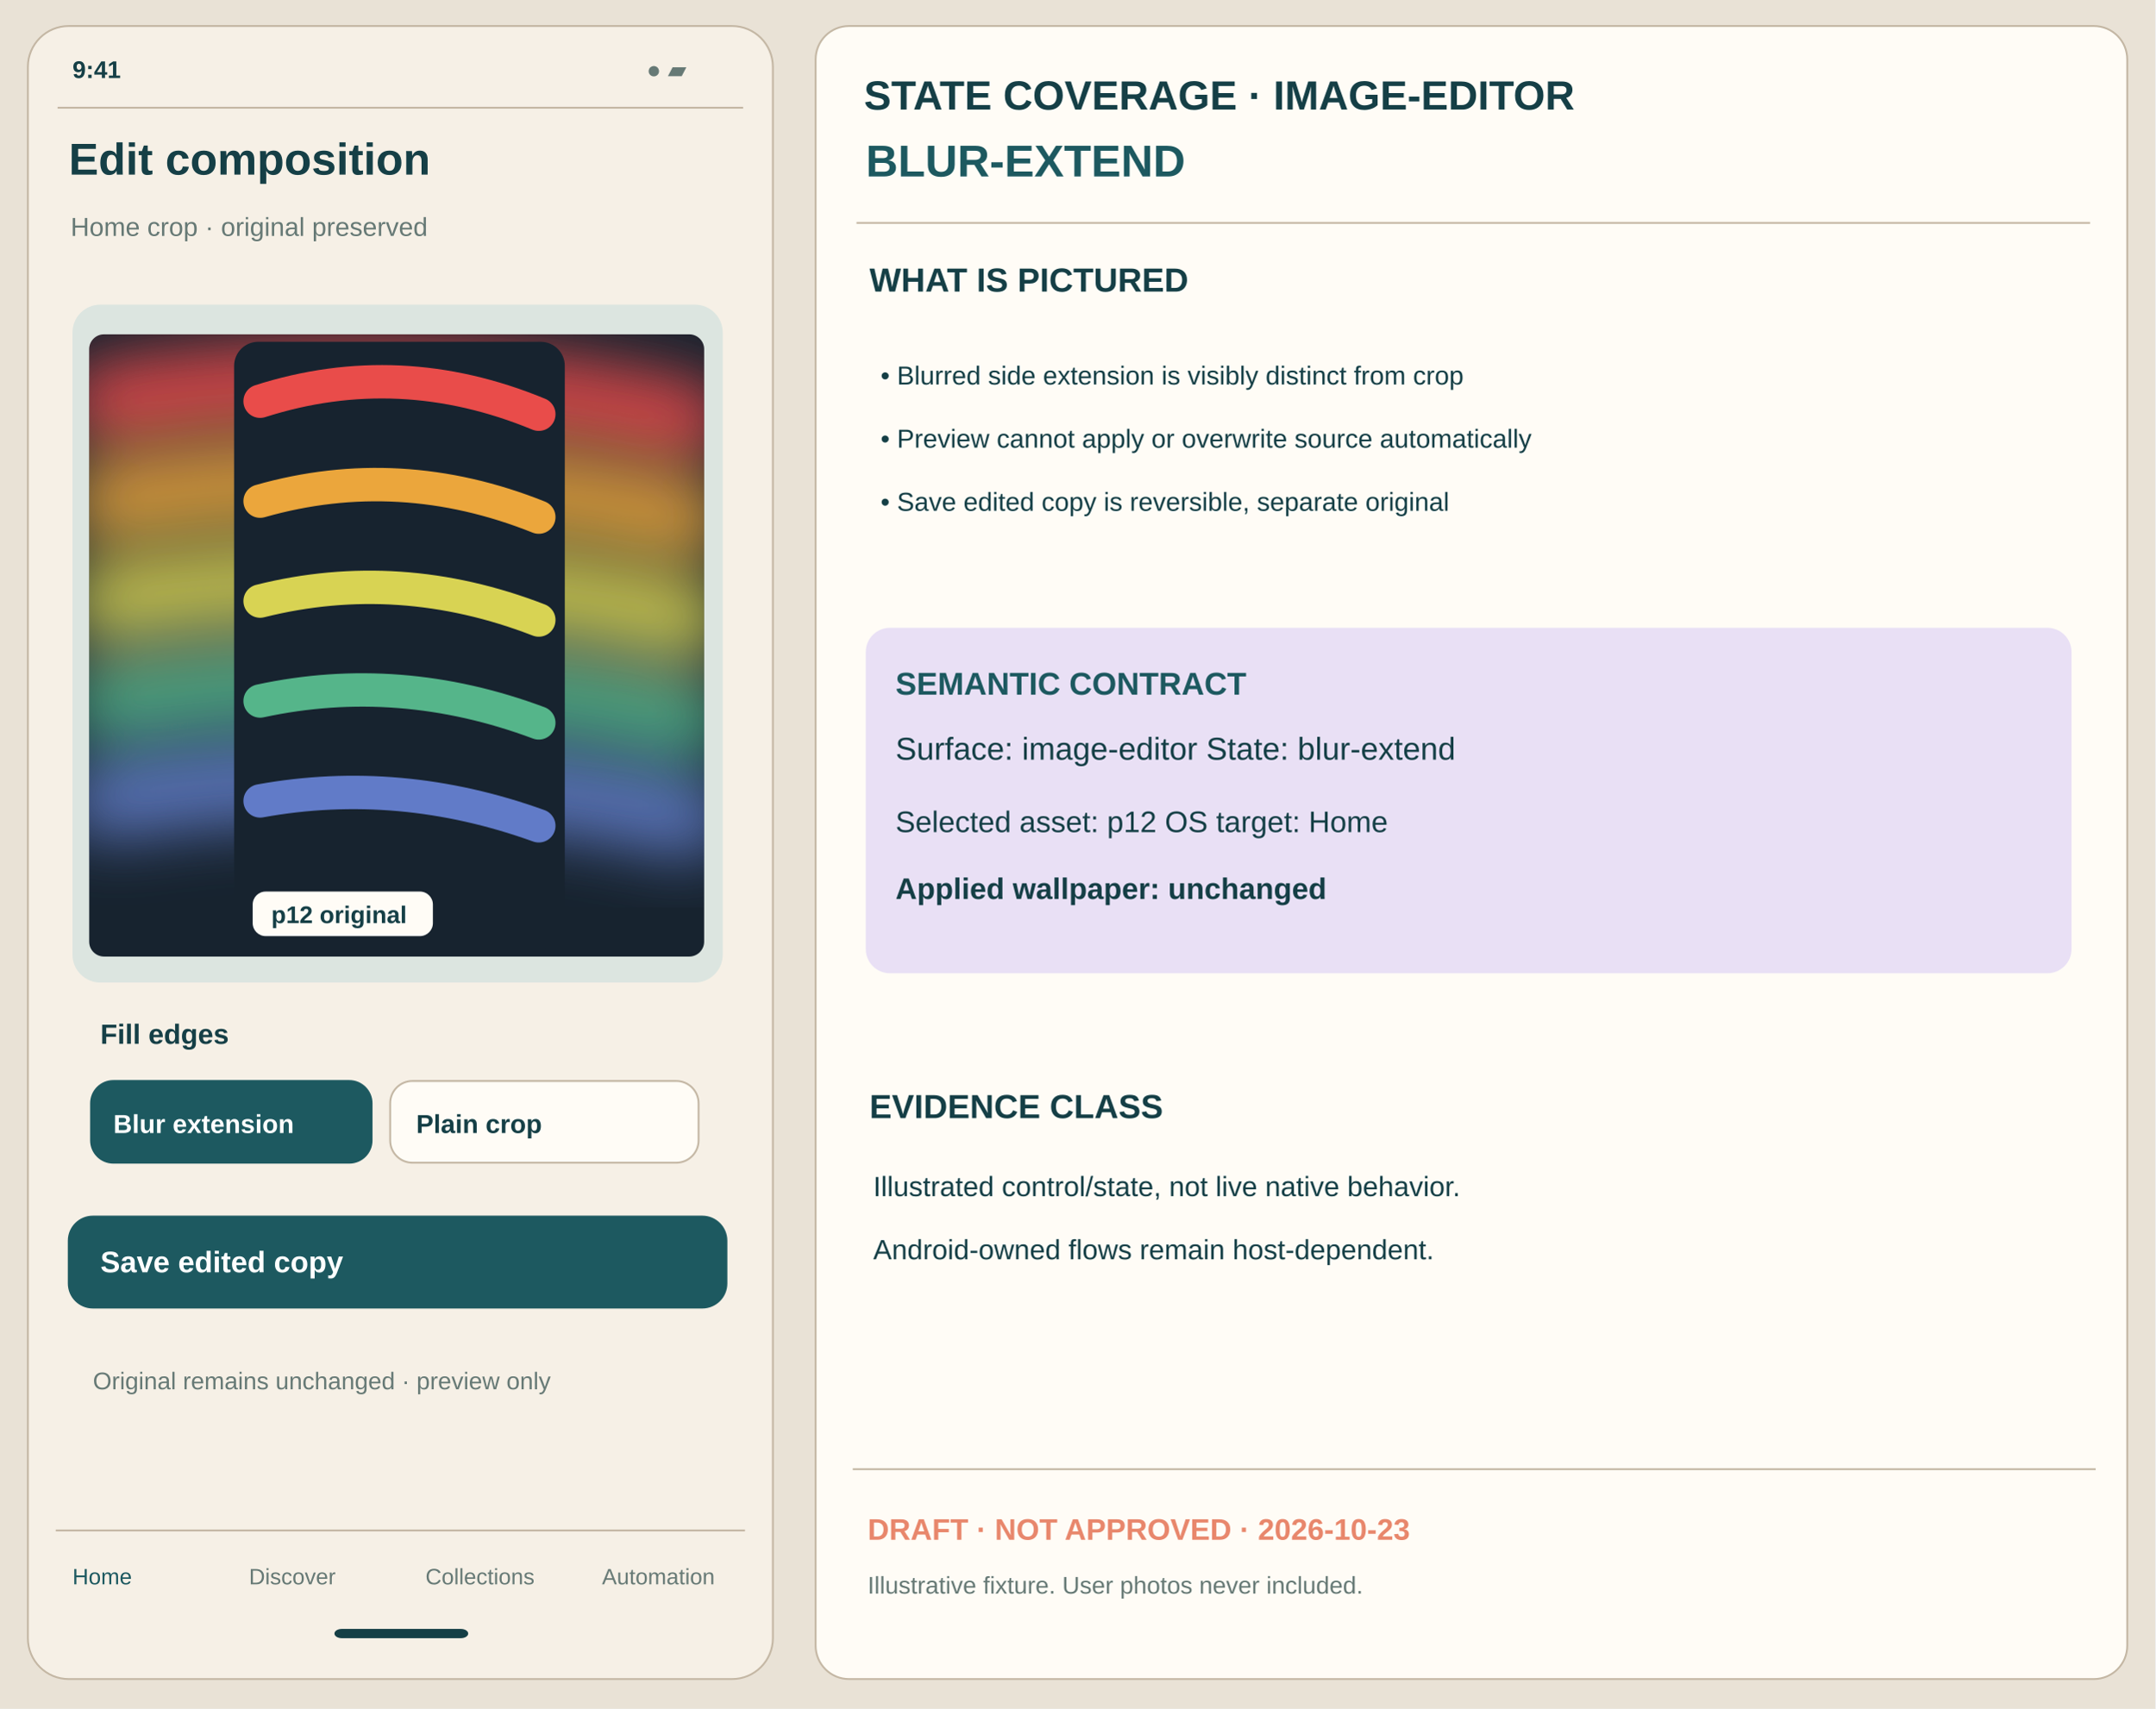
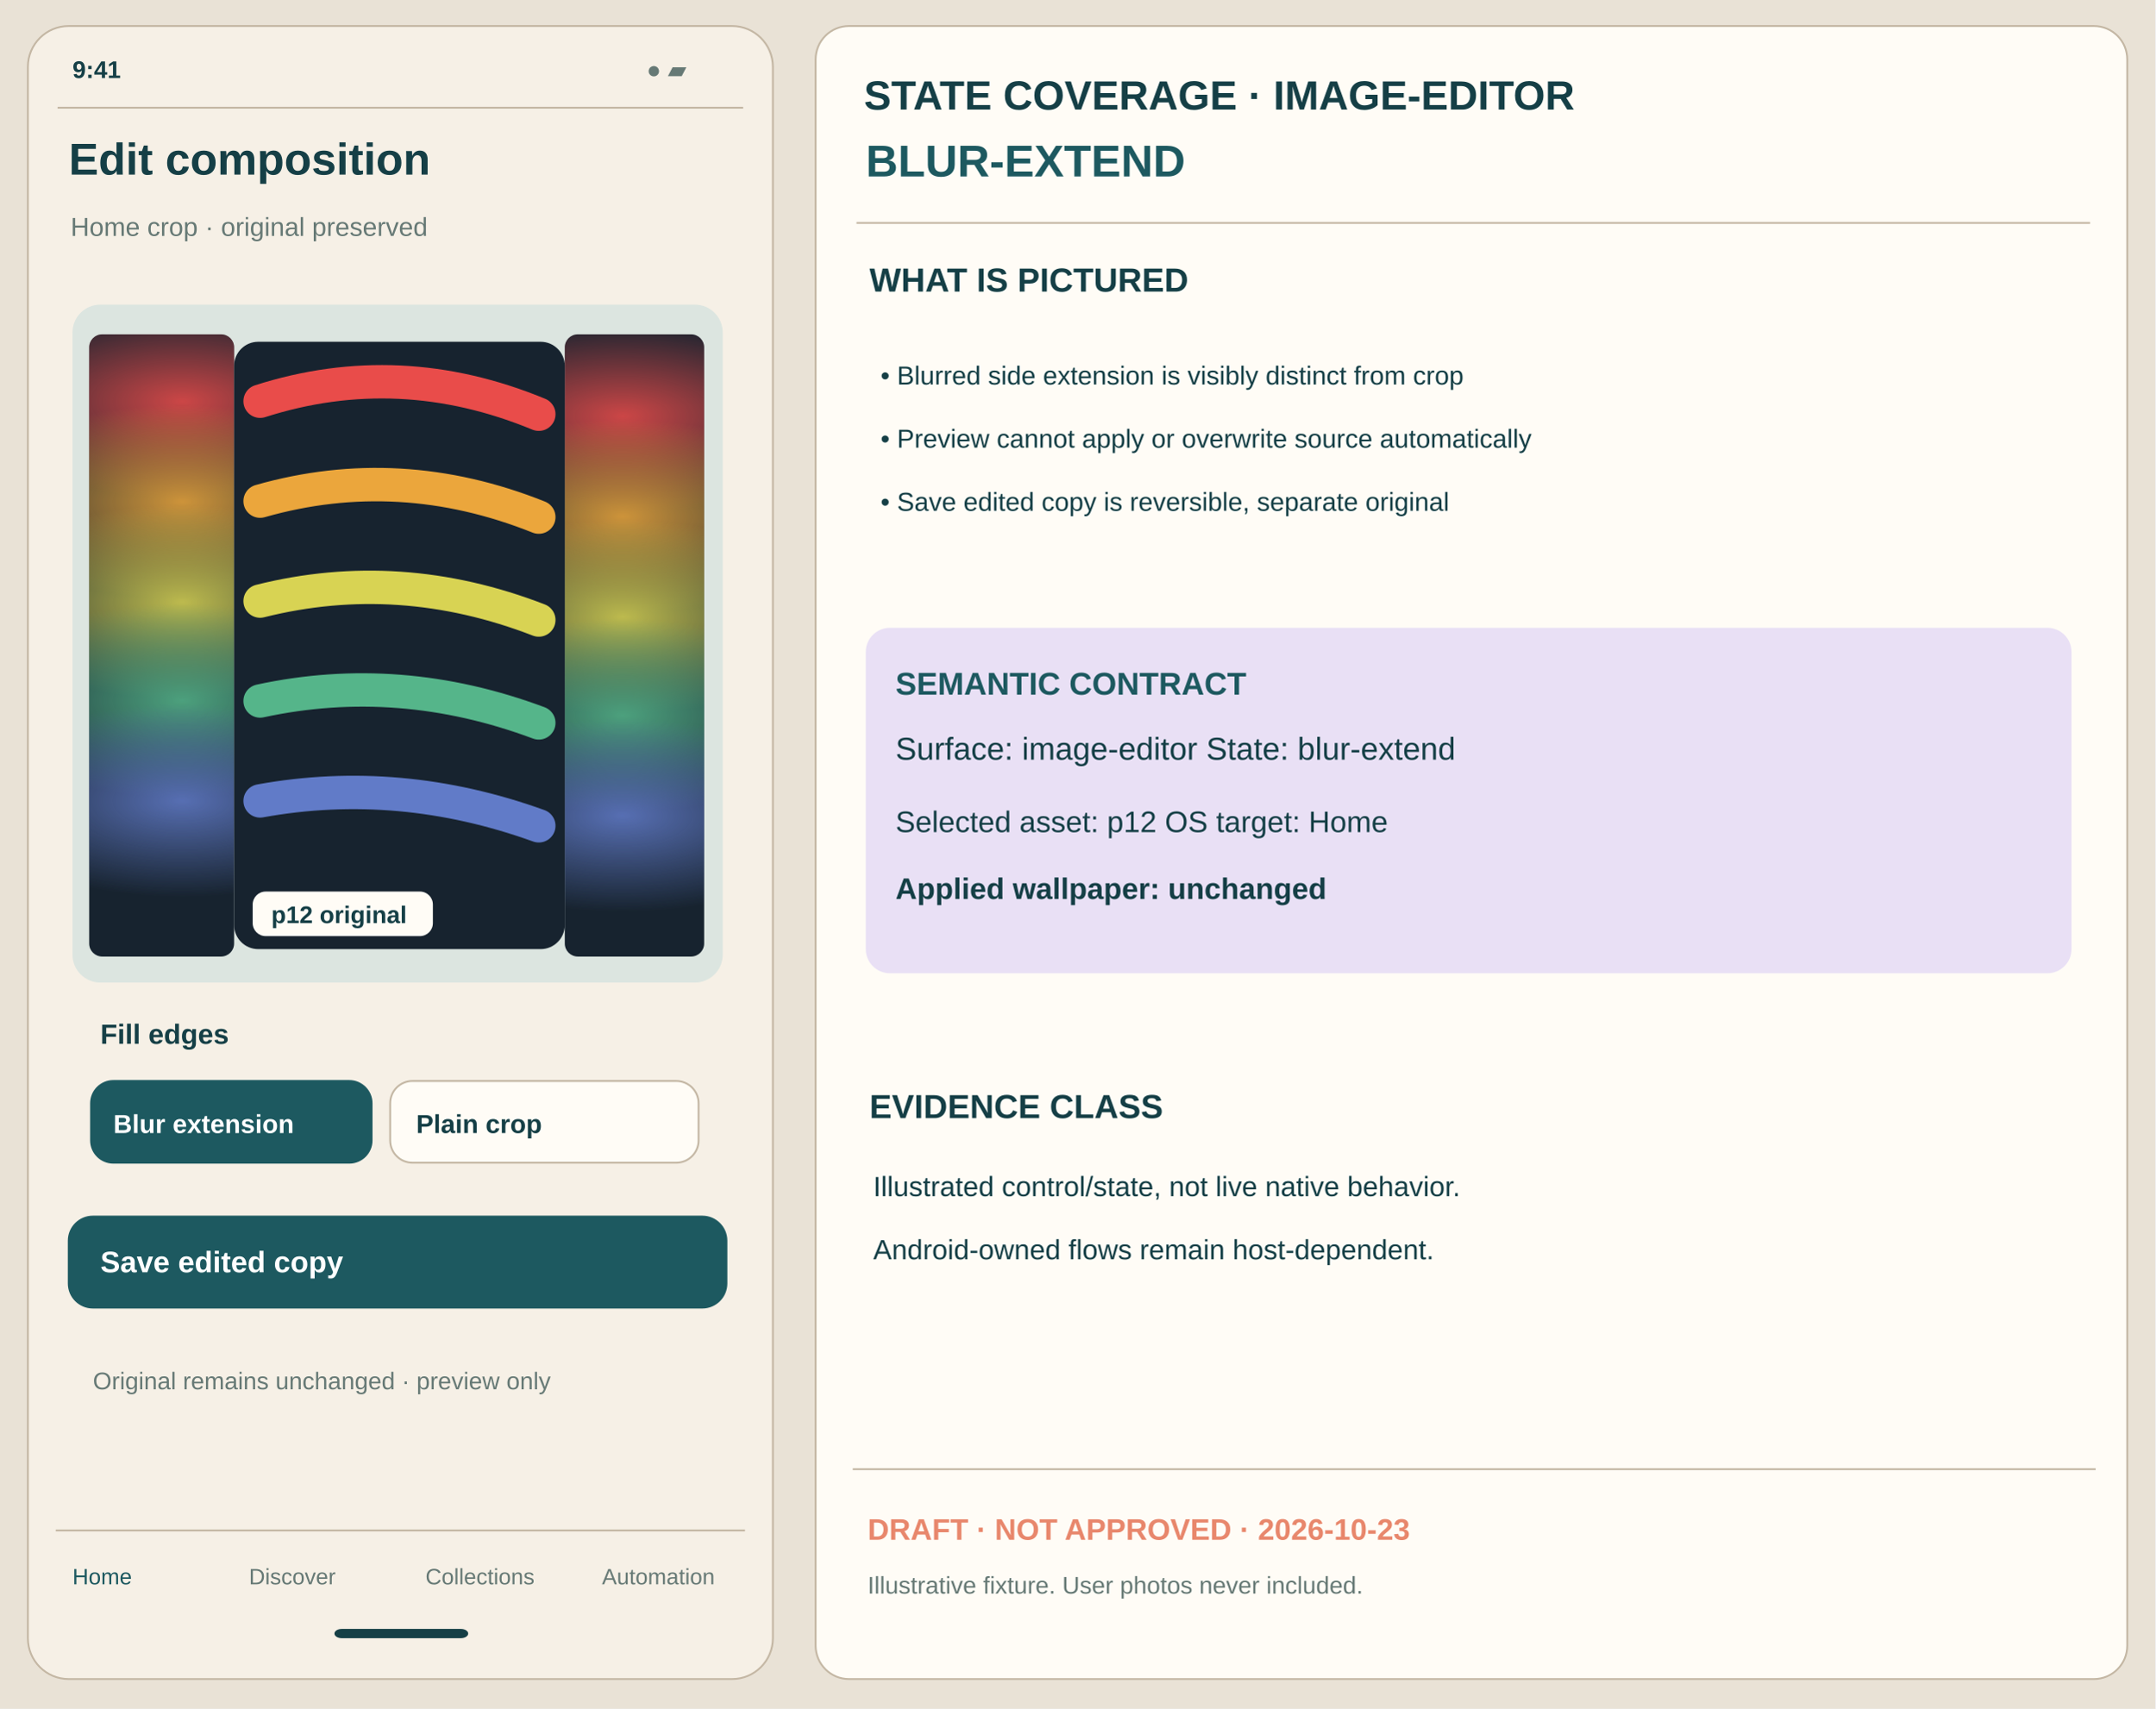
<svg xmlns="http://www.w3.org/2000/svg" width="1160" height="920" viewBox="0 0 1160 920" role="img" aria-label="image-editor blur-extend Glimpse draft state">
  <rect x="0" y="0" width="1160" height="920" rx="0" fill="#E9E2D6" stroke="none" stroke-width="1" />
  <rect x="15" y="14" width="401" height="890" rx="22" fill="#F6F0E6" stroke="#C4B7A4" stroke-width="1" />
  <text x="39" y="42" font-family="Arial,Helvetica,sans-serif" font-size="13" fill="#153F46" font-weight="700">9:41</text>
  <text x="348" y="42" font-family="Arial,Helvetica,sans-serif" font-size="13" fill="#667975" font-weight="500">● ▰</text>
  <path d="M31 58 L400 58" stroke="#C4B7A4" stroke-width="1" />
  <text x="37" y="94" font-family="Arial,Helvetica,sans-serif" font-size="24" fill="#153F46" font-weight="700">Edit composition</text>
  <text x="38" y="127" font-family="Arial,Helvetica,sans-serif" font-size="14" fill="#667975" font-weight="500">Home crop · original preserved</text>
  <rect x="39" y="164" width="350" height="365" rx="15" fill="#DCE5E0" stroke="none" stroke-width="1" />
  <defs>
-     <clipPath id="soft-side-mask">
-       <rect x="48" y="180" width="331" height="335" rx="8" />
+     <clipPath id="soft-side-only">
+       <rect x="48" y="180" width="78" height="335" rx="7" />
+       <rect x="304" y="180" width="75" height="335" rx="7" />
    </clipPath>
-     <filter id="soft-side-blur" x="-40%" y="-20%" width="180%" height="140%">
-       <feGaussianBlur stdDeviation="17" />
-     </filter>
+     <radialGradient id="extension-red">
+       <stop offset="0" stop-color="#E94C4A" stop-opacity="0.86" />
+       <stop offset="1" stop-color="#E94C4A" stop-opacity="0" />
+     </radialGradient>
+     <radialGradient id="extension-orange">
+       <stop offset="0" stop-color="#EBA63C" stop-opacity="0.86" />
+       <stop offset="1" stop-color="#EBA63C" stop-opacity="0" />
+     </radialGradient>
+     <radialGradient id="extension-yellow">
+       <stop offset="0" stop-color="#D8D353" stop-opacity="0.86" />
+       <stop offset="1" stop-color="#D8D353" stop-opacity="0" />
+     </radialGradient>
+     <radialGradient id="extension-green">
+       <stop offset="0" stop-color="#55B58A" stop-opacity="0.86" />
+       <stop offset="1" stop-color="#55B58A" stop-opacity="0" />
+     </radialGradient>
+     <radialGradient id="extension-blue">
+       <stop offset="0" stop-color="#617BC8" stop-opacity="0.86" />
+       <stop offset="1" stop-color="#617BC8" stop-opacity="0" />
+     </radialGradient>
  </defs>
-   <g clip-path="url(#soft-side-mask)">
+   <g clip-path="url(#soft-side-only)">
    <rect x="48" y="180" width="331" height="335" fill="#17232F" />
-     <g filter="url(#soft-side-blur)">
-       <path d="M55 216 Q215 190 372 226" stroke="#E94C4A" stroke-width="39" opacity="0.95" fill="none" stroke-linecap="round" />
-       <path d="M55 269.8 Q215 243.8 372 279.8" stroke="#EBA63C" stroke-width="39" opacity="0.95" fill="none" stroke-linecap="round" />
-       <path d="M55 323.6 Q215 297.6 372 333.6" stroke="#D8D353" stroke-width="39" opacity="0.95" fill="none" stroke-linecap="round" />
-       <path d="M55 377.4 Q215 351.4 372 387.4" stroke="#55B58A" stroke-width="39" opacity="0.95" fill="none" stroke-linecap="round" />
-       <path d="M55 431.2 Q215 405.2 372 441.2" stroke="#617BC8" stroke-width="39" opacity="0.95" fill="none" stroke-linecap="round" />
-     </g>
+     <ellipse cx="98" cy="216" rx="118" ry="52" fill="url(#extension-red)" />
+     <ellipse cx="335" cy="224" rx="118" ry="52" fill="url(#extension-red)" />
+     <ellipse cx="98" cy="270" rx="118" ry="52" fill="url(#extension-orange)" />
+     <ellipse cx="335" cy="278" rx="118" ry="52" fill="url(#extension-orange)" />
+     <ellipse cx="98" cy="324" rx="118" ry="52" fill="url(#extension-yellow)" />
+     <ellipse cx="335" cy="332" rx="118" ry="52" fill="url(#extension-yellow)" />
+     <ellipse cx="98" cy="377" rx="118" ry="52" fill="url(#extension-green)" />
+     <ellipse cx="335" cy="385" rx="118" ry="52" fill="url(#extension-green)" />
+     <ellipse cx="98" cy="431" rx="118" ry="52" fill="url(#extension-blue)" />
+     <ellipse cx="335" cy="439" rx="118" ry="52" fill="url(#extension-blue)" />
  </g>
  <rect x="126" y="184" width="178" height="327" rx="13" fill="#17232F" stroke="none" stroke-width="1" />
  <path d="M140 216 Q215 192 290 223" stroke="#E94C4A" fill="none" stroke-width="17.985" stroke-linecap="round" />
  <path d="M140 269.8 Q215 248.4 290 278.4" stroke="#EBA63C" fill="none" stroke-width="17.985" stroke-linecap="round" />
  <path d="M140 323.6 Q215 304.8 290 333.8" stroke="#D8D353" fill="none" stroke-width="17.985" stroke-linecap="round" />
  <path d="M140 377.4 Q215 361.2 290 389.2" stroke="#55B58A" fill="none" stroke-width="17.985" stroke-linecap="round" />
  <path d="M140 431.2 Q215 417.6 290 444.6" stroke="#617BC8" fill="none" stroke-width="17.985" stroke-linecap="round" />
  <rect x="136" y="480" width="97" height="24" rx="7" fill="#FFFCF6" stroke="none" stroke-width="1" />
  <text x="146" y="497" font-family="Arial,Helvetica,sans-serif" font-size="13" fill="#153F46" font-weight="700">p12 original</text>
  <text x="54" y="562" font-family="Arial,Helvetica,sans-serif" font-size="15" fill="#153F46" font-weight="700">Fill edges</text>
  <rect x="49" y="582" width="151" height="44" rx="12" fill="#1D5960" stroke="#1D5960" stroke-width="1" />
  <text x="61" y="610" font-family="Arial,Helvetica,sans-serif" font-size="14" fill="#FFF" font-weight="700">Blur extension</text>
  <rect x="210" y="582" width="166" height="44" rx="12" fill="#FFFCF6" stroke="#C4B7A4" stroke-width="1" />
  <text x="224" y="610" font-family="Arial,Helvetica,sans-serif" font-size="14" fill="#153F46" font-weight="650">Plain crop</text>
  <rect x="37" y="655" width="354" height="49" rx="13" fill="#1D5960" stroke="#1D5960" stroke-width="1" />
  <text x="54" y="685" font-family="Arial,Helvetica,sans-serif" font-size="16" fill="#FFFFFF" font-weight="700">Save edited copy</text>
  <text x="50" y="748" font-family="Arial,Helvetica,sans-serif" font-size="13" fill="#667975" font-weight="500">Original remains unchanged · preview only</text>
  <path d="M30 824 L401 824" stroke="#C4B7A4" stroke-width="1" />
  <text x="39" y="853" font-family="Arial,Helvetica,sans-serif" font-size="12" fill="#1D5960" font-weight="500">Home</text>
  <text x="134" y="853" font-family="Arial,Helvetica,sans-serif" font-size="12" fill="#667975" font-weight="500">Discover</text>
  <text x="229" y="853" font-family="Arial,Helvetica,sans-serif" font-size="12" fill="#667975" font-weight="500">Collections</text>
  <text x="324" y="853" font-family="Arial,Helvetica,sans-serif" font-size="12" fill="#667975" font-weight="500">Automation</text>
  <rect x="180" y="877" width="72" height="5" rx="4" fill="#153F46" stroke="none" stroke-width="1" />
  <rect x="439" y="14" width="706" height="890" rx="18" fill="#FFFCF6" stroke="#C4B7A4" stroke-width="1" />
  <text x="465" y="59" font-family="Arial,Helvetica,sans-serif" font-size="22" fill="#153F46" font-weight="700">STATE COVERAGE · IMAGE-EDITOR</text>
  <text x="466" y="95" font-family="Arial,Helvetica,sans-serif" font-size="24" fill="#1D5960" font-weight="700">BLUR-EXTEND</text>
  <path d="M461 120 L1125 120" stroke="#C4B7A4" stroke-width="1" />
  <text x="468" y="157" font-family="Arial,Helvetica,sans-serif" font-size="18" fill="#153F46" font-weight="700">WHAT IS PICTURED</text>
  <text x="474" y="207" font-family="Arial,Helvetica,sans-serif" font-size="14" fill="#153F46" font-weight="500">• Blurred side extension is visibly distinct from crop</text>
  <text x="474" y="241" font-family="Arial,Helvetica,sans-serif" font-size="14" fill="#153F46" font-weight="500">• Preview cannot apply or overwrite source automatically</text>
  <text x="474" y="275" font-family="Arial,Helvetica,sans-serif" font-size="14" fill="#153F46" font-weight="500">• Save edited copy is reversible, separate original</text>
  <rect x="466" y="338" width="649" height="186" rx="13" fill="#E9E0F5" stroke="none" stroke-width="1" />
  <text x="482" y="374" font-family="Arial,Helvetica,sans-serif" font-size="17" fill="#1D5960" font-weight="700">SEMANTIC CONTRACT</text>
  <text x="482" y="409" font-family="Arial,Helvetica,sans-serif" font-size="17" fill="#153F46" font-weight="500">Surface: image-editor    State: blur-extend</text>
  <text x="482" y="448" font-family="Arial,Helvetica,sans-serif" font-size="16" fill="#153F46" font-weight="500">Selected asset: p12    OS target: Home</text>
  <text x="482" y="484" font-family="Arial,Helvetica,sans-serif" font-size="16" fill="#153F46" font-weight="700">Applied wallpaper: unchanged</text>
  <text x="468" y="602" font-family="Arial,Helvetica,sans-serif" font-size="18" fill="#153F46" font-weight="700">EVIDENCE CLASS</text>
  <text x="470" y="644" font-family="Arial,Helvetica,sans-serif" font-size="15" fill="#153F46" font-weight="500">Illustrated control/state, not live native behavior.</text>
  <text x="470" y="678" font-family="Arial,Helvetica,sans-serif" font-size="15" fill="#153F46" font-weight="500">Android-owned flows remain host-dependent.</text>
  <path d="M459 791 L1128 791" stroke="#C4B7A4" stroke-width="1" />
  <text x="467" y="829" font-family="Arial,Helvetica,sans-serif" font-size="16" fill="#E8876C" font-weight="700">DRAFT · NOT APPROVED · 2026-10-23</text>
  <text x="467" y="858" font-family="Arial,Helvetica,sans-serif" font-size="13" fill="#667975" font-weight="500">Illustrative fixture. User photos never included.</text>
</svg>
